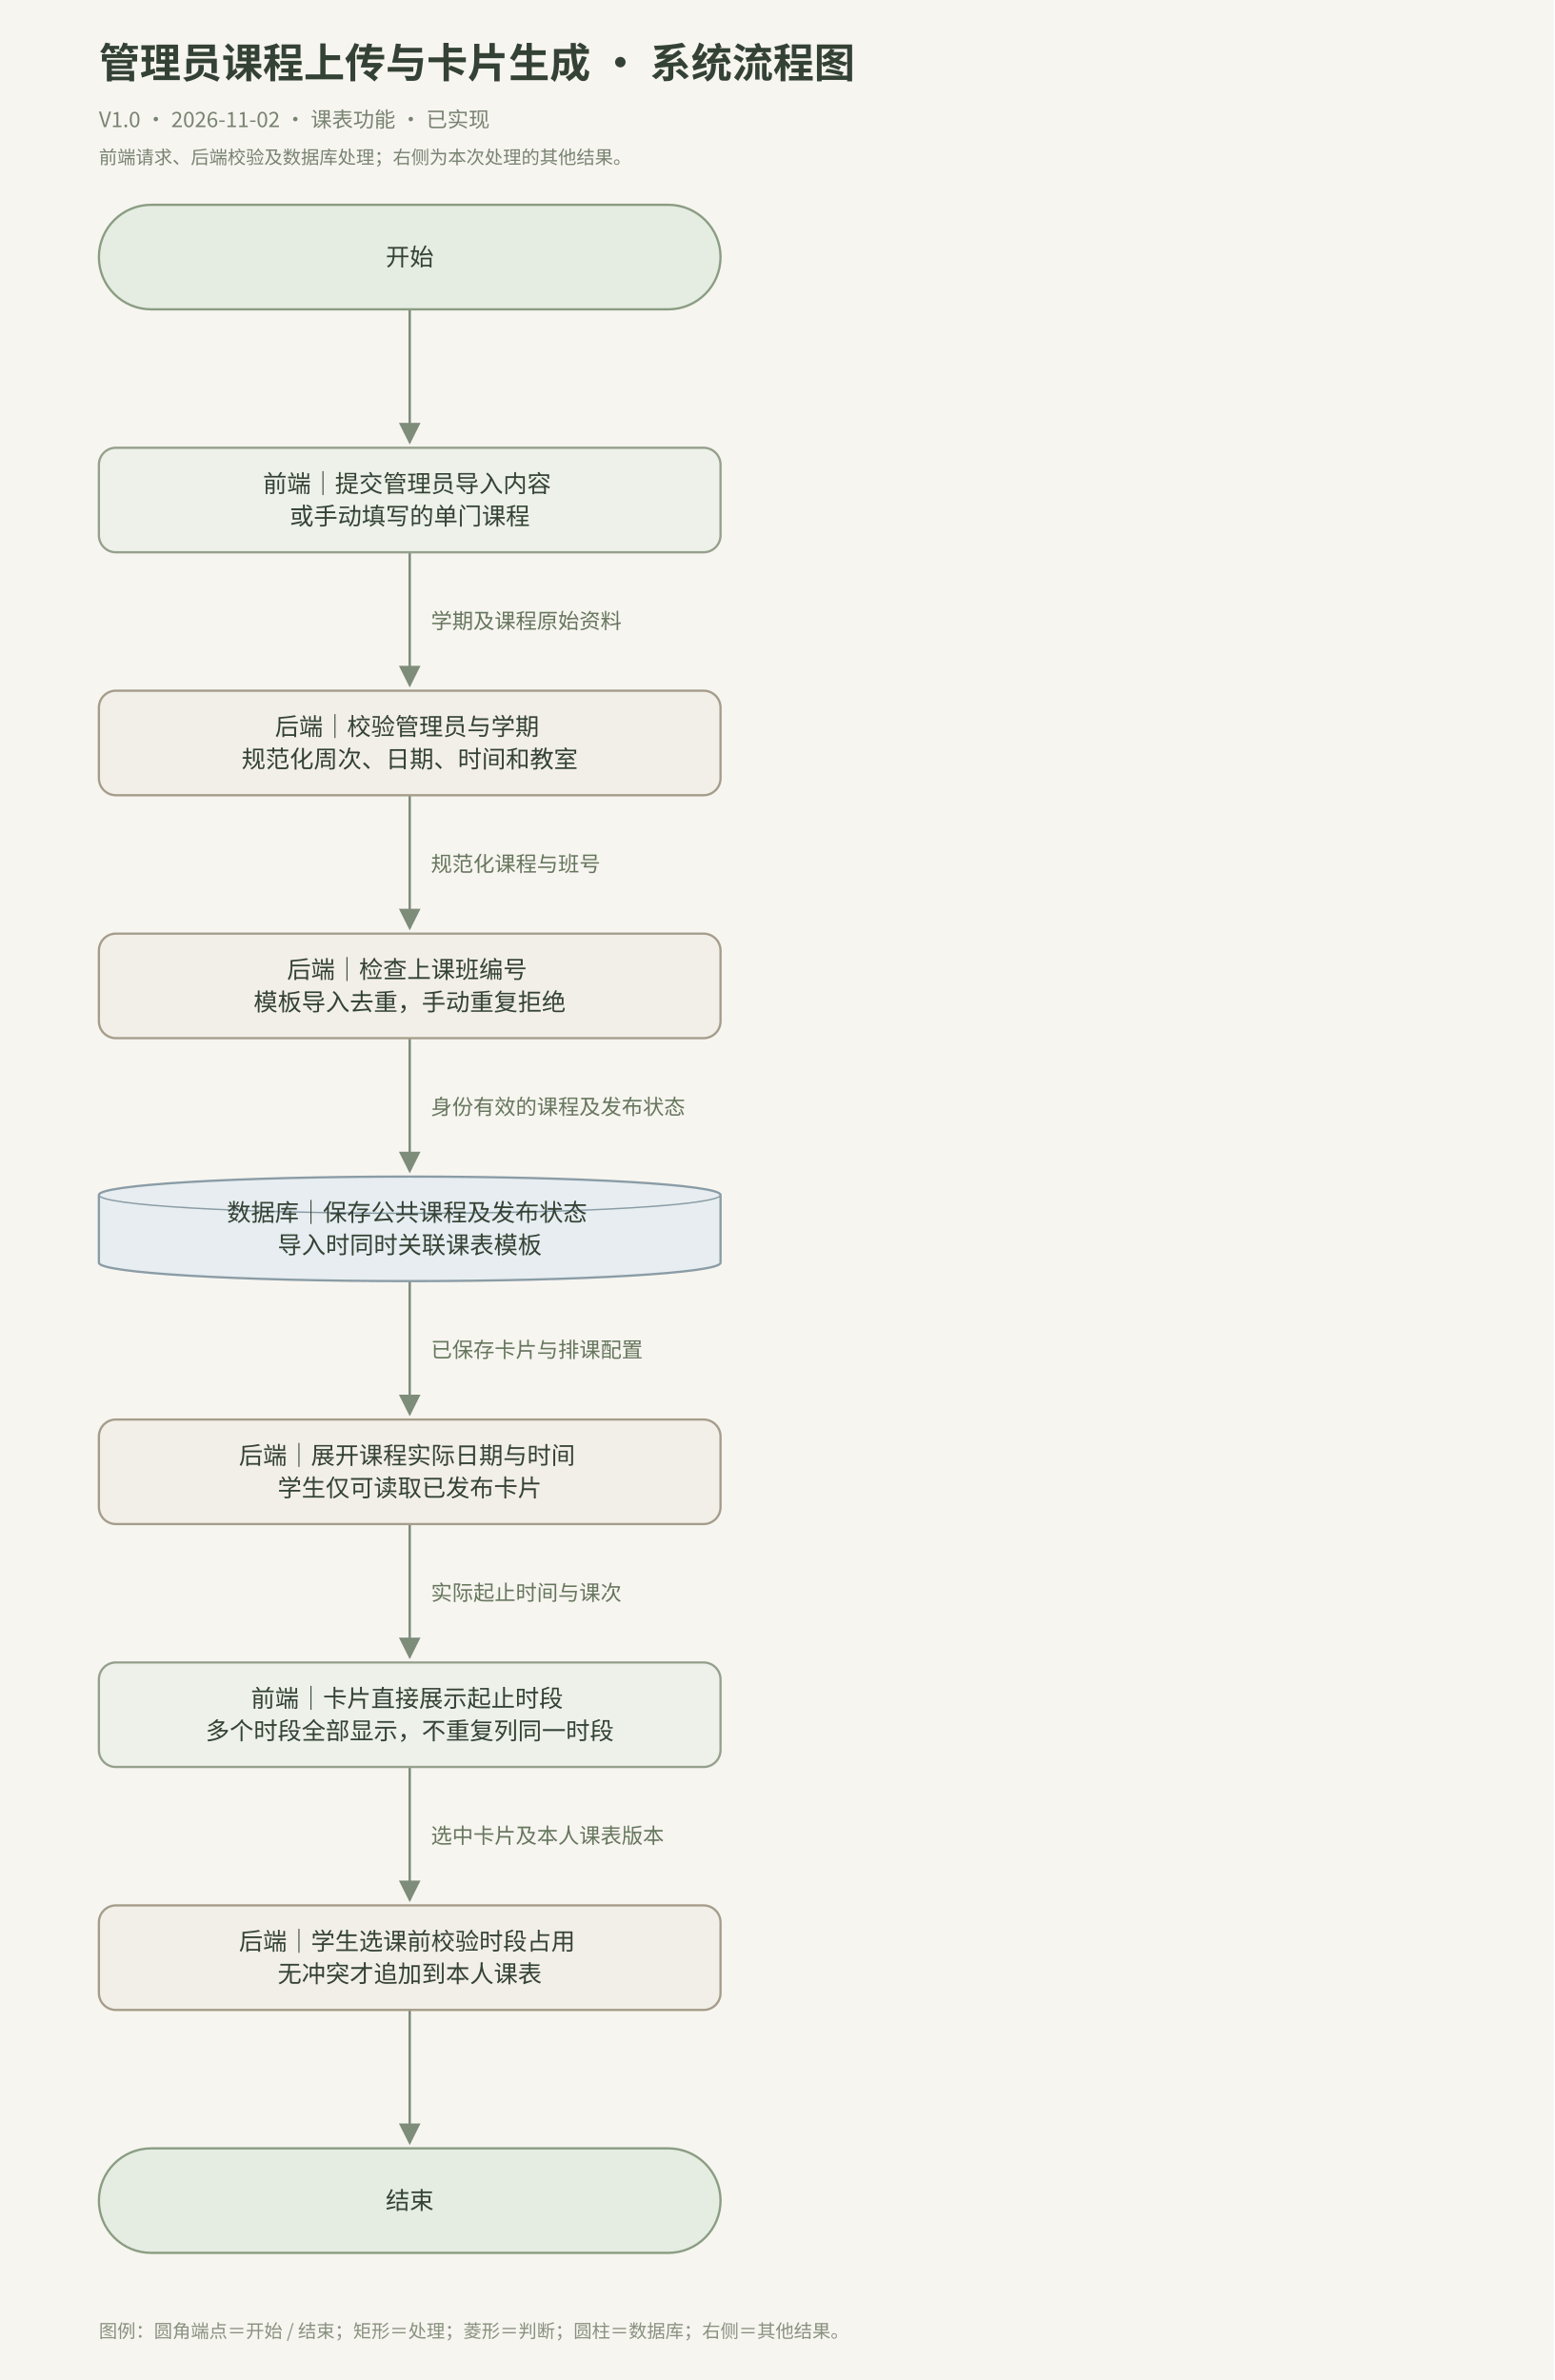
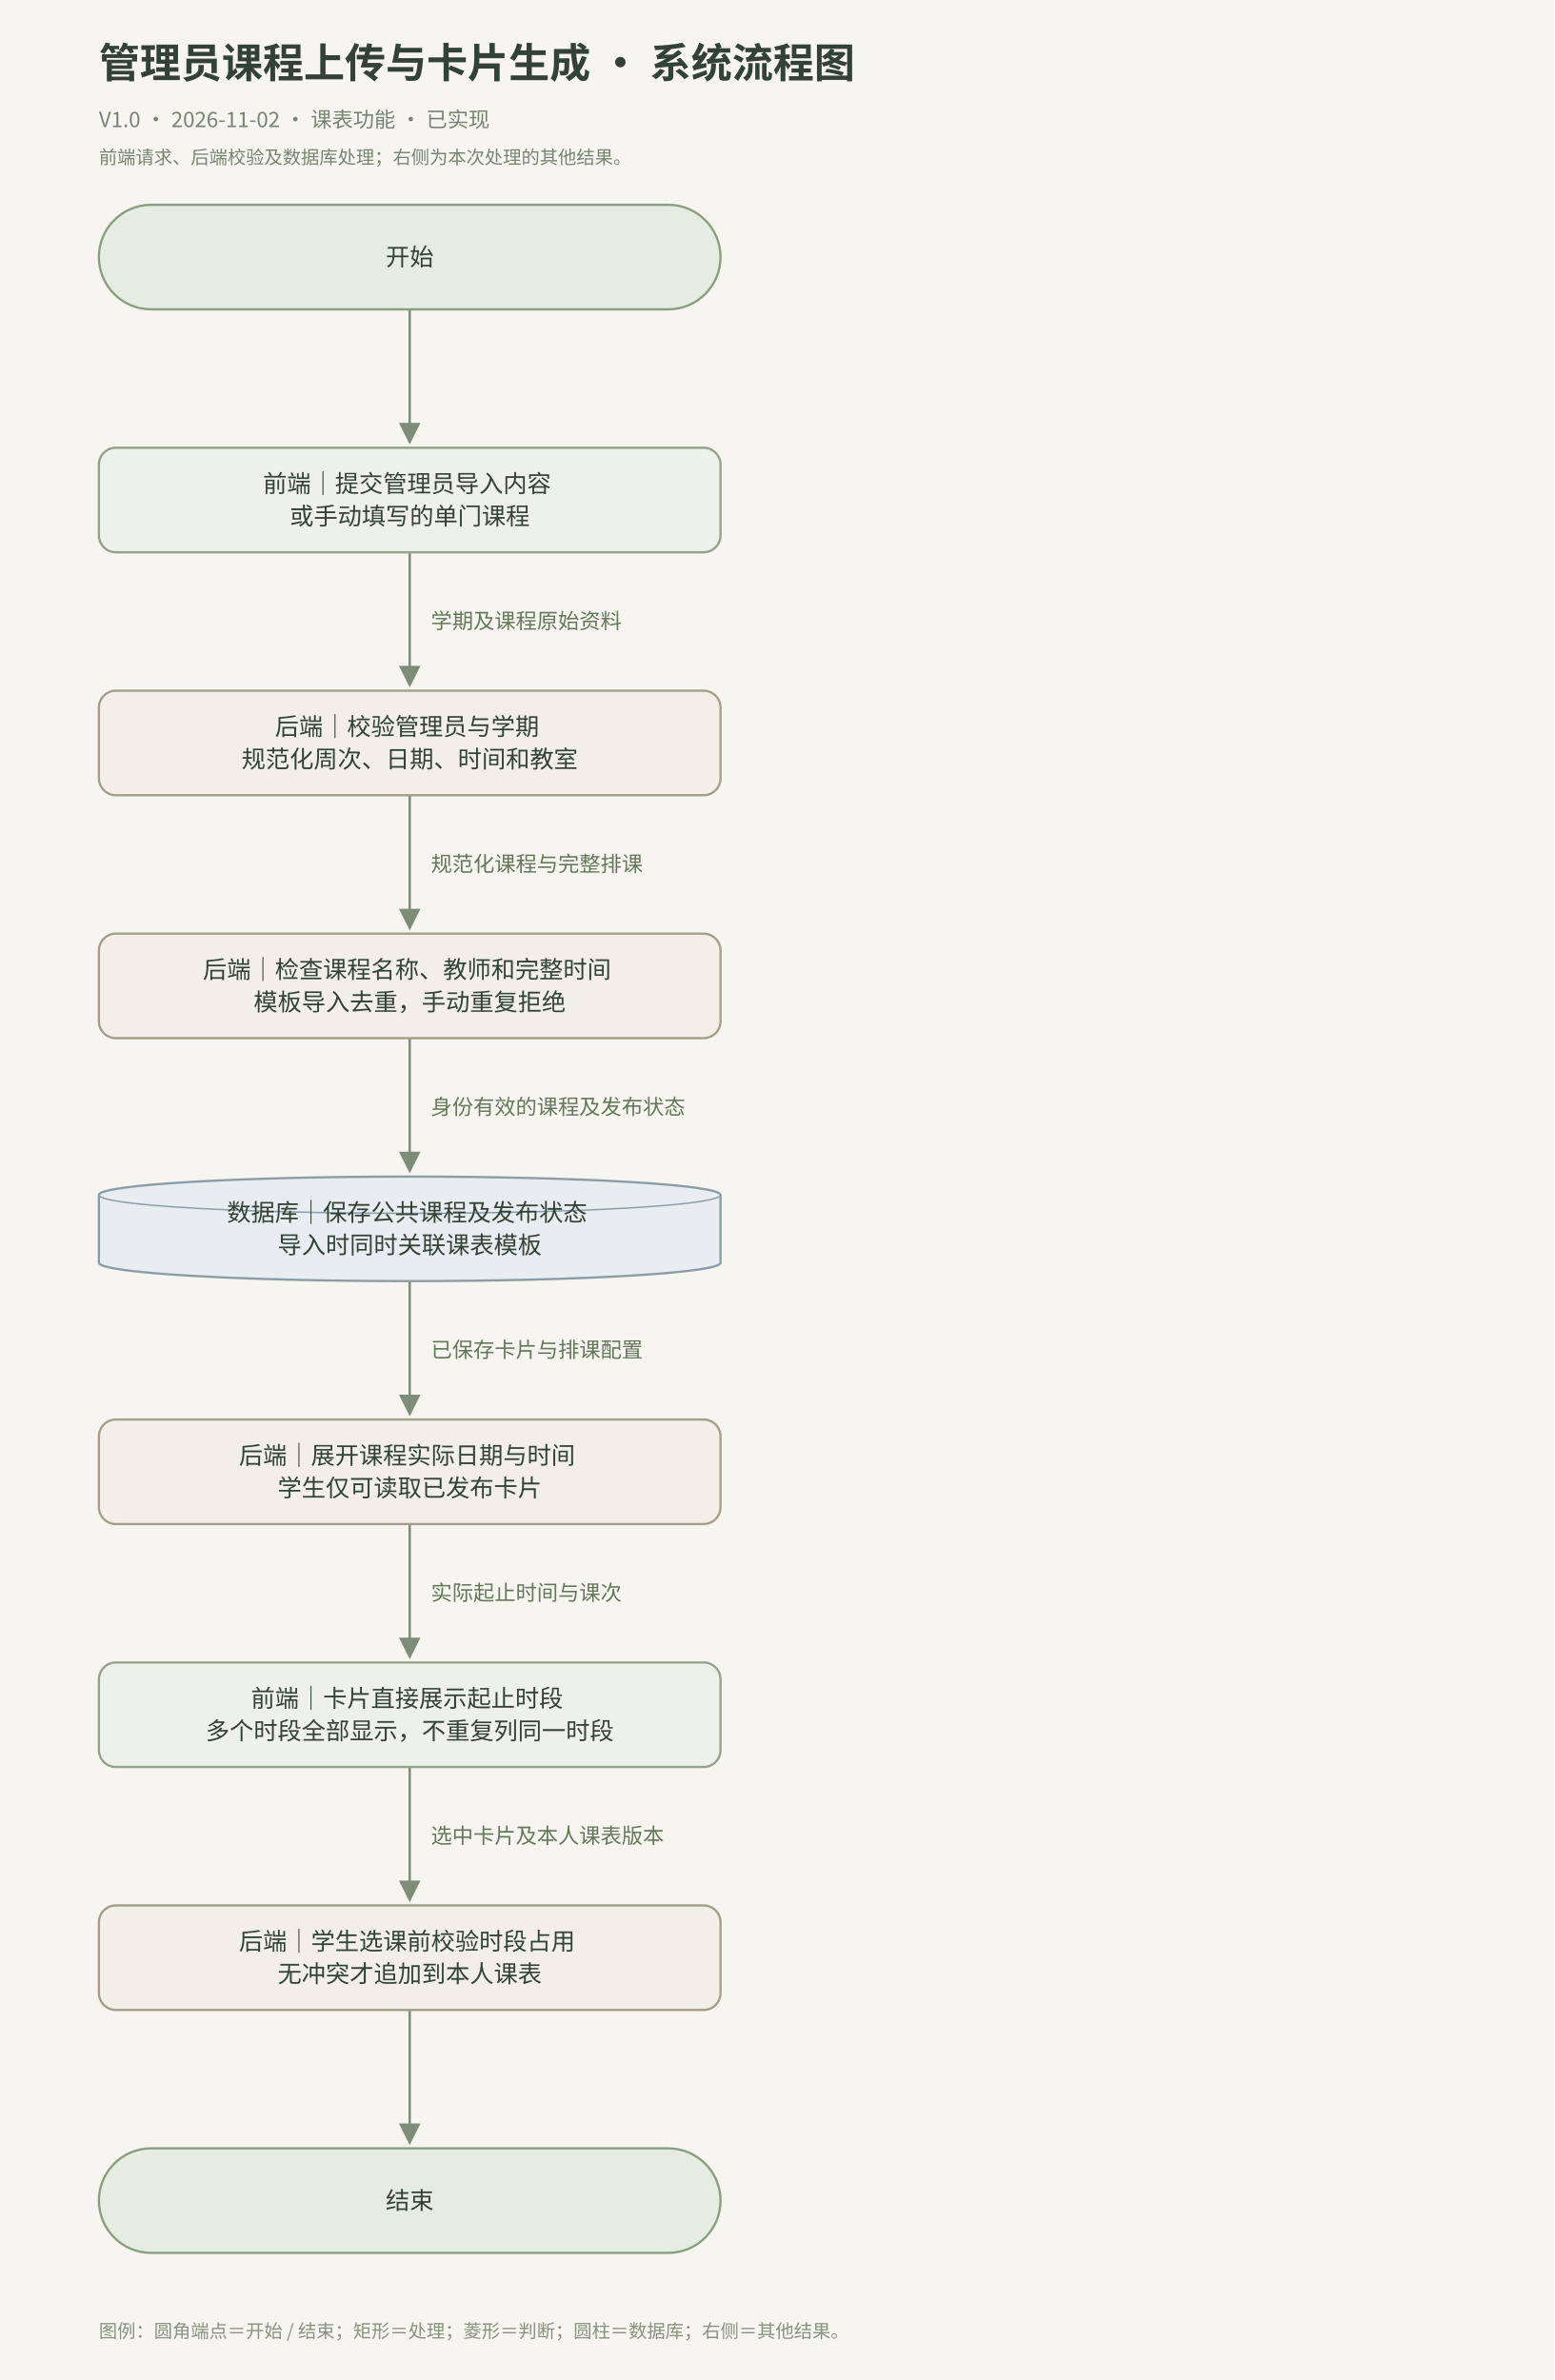
<svg xmlns="http://www.w3.org/2000/svg" width="1100" height="1685" viewBox="0 0 1100 1685" role="img" aria-labelledby="title desc">
  <defs>
    <marker id="arrow" markerWidth="9" markerHeight="9" refX="8" refY="4.5" orient="auto" markerUnits="strokeWidth">
      <path d="M0 0 L9 4.5 L0 9 Z" fill="#7E8C7A" />
    </marker>
  </defs>
  <rect width="1100" height="1685" fill="#F7F5F0" />
  <g font-family="'Microsoft YaHei','PingFang SC','Noto Sans CJK SC',sans-serif" fill="#344235">
    <text x="70" y="55" font-size="29" font-weight="700">管理员课程上传与卡片生成 · 系统流程图</text>
    <text x="70" y="90" font-size="15" fill="#788371">V1.0 · 2026-11-02 · 课表功能 · 已实现</text>
    <text x="70" y="116" font-size="13" fill="#788371">前端请求、后端校验及数据库处理；右侧为本次处理的其他结果。</text>
    <path d="M290.0 219 L290.0 313" stroke="#7E8C7A" stroke-width="1.7" fill="none" marker-end="url(#arrow)" />
    <path d="M290.0 391 L290.0 485" stroke="#7E8C7A" stroke-width="1.7" fill="none" marker-end="url(#arrow)" />
    <text x="305.0" y="445.0" font-size="15" fill="#66765D">学期及课程原始资料</text>
    <path d="M290.0 563 L290.0 657" stroke="#7E8C7A" stroke-width="1.7" fill="none" marker-end="url(#arrow)" />
-     <text x="305.0" y="617.0" font-size="15" fill="#66765D">规范化课程与班号</text>
+     <text x="305.0" y="617.0" font-size="15" fill="#66765D">规范化课程与完整排课</text>
    <path d="M290.0 735 L290.0 829" stroke="#7E8C7A" stroke-width="1.7" fill="none" marker-end="url(#arrow)" />
    <text x="305.0" y="789.0" font-size="15" fill="#66765D">身份有效的课程及发布状态</text>
    <path d="M290.0 907 L290.0 1001" stroke="#7E8C7A" stroke-width="1.7" fill="none" marker-end="url(#arrow)" />
    <text x="305.0" y="961.0" font-size="15" fill="#66765D">已保存卡片与排课配置</text>
    <path d="M290.0 1079 L290.0 1173" stroke="#7E8C7A" stroke-width="1.7" fill="none" marker-end="url(#arrow)" />
    <text x="305.0" y="1133.0" font-size="15" fill="#66765D">实际起止时间与课次</text>
    <path d="M290.0 1251 L290.0 1345" stroke="#7E8C7A" stroke-width="1.7" fill="none" marker-end="url(#arrow)" />
    <text x="305.0" y="1305.0" font-size="15" fill="#66765D">选中卡片及本人课表版本</text>
    <path d="M290.0 1423 L290.0 1517" stroke="#7E8C7A" stroke-width="1.7" fill="none" marker-end="url(#arrow)" />
    <rect x="70" y="145" width="440" height="74" rx="37.0" fill="#E5ECE2" stroke="#8A9D82" stroke-width="1.6" />
    <text text-anchor="middle" font-size="17">
      <tspan x="290.0" y="188.0">开始</tspan>
    </text>
    <rect x="70" y="317" width="440" height="74" rx="12" fill="#EDF1E9" stroke="#95A08D" stroke-width="1.6" />
    <text text-anchor="middle" font-size="17">
      <tspan x="290.0" y="348.5">前端｜提交管理员导入内容</tspan>
      <tspan x="290.0" y="371.5">或手动填写的单门课程</tspan>
    </text>
    <rect x="70" y="489" width="440" height="74" rx="12" fill="#F2EFE8" stroke="#A59D8B" stroke-width="1.6" />
    <text text-anchor="middle" font-size="17">
      <tspan x="290.0" y="520.5">后端｜校验管理员与学期</tspan>
      <tspan x="290.0" y="543.5">规范化周次、日期、时间和教室</tspan>
    </text>
    <rect x="70" y="661" width="440" height="74" rx="12" fill="#F2EFE8" stroke="#A59D8B" stroke-width="1.6" />
    <text text-anchor="middle" font-size="17">
-       <tspan x="290.0" y="692.5">后端｜检查上课班编号</tspan>
+       <tspan x="290.0" y="692.5">后端｜检查课程名称、教师和完整时间</tspan>
      <tspan x="290.0" y="715.5">模板导入去重，手动重复拒绝</tspan>
    </text>
    <path d="M70 846 A220.0 13 0 0 1 510 846 L510 894 A220.0 13 0 0 1 70 894 Z" fill="#E7EDF0" stroke="#8A9CA6" stroke-width="1.6" />
    <path d="M70 846 A220.0 13 0 0 0 510 846" stroke="#8A9CA6" fill="none" />
    <text text-anchor="middle" font-size="17">
      <tspan x="290.0" y="864.5">数据库｜保存公共课程及发布状态</tspan>
      <tspan x="290.0" y="887.5">导入时同时关联课表模板</tspan>
    </text>
    <rect x="70" y="1005" width="440" height="74" rx="12" fill="#F2EFE8" stroke="#A59D8B" stroke-width="1.6" />
    <text text-anchor="middle" font-size="17">
      <tspan x="290.0" y="1036.5">后端｜展开课程实际日期与时间</tspan>
      <tspan x="290.0" y="1059.5">学生仅可读取已发布卡片</tspan>
    </text>
    <rect x="70" y="1177" width="440" height="74" rx="12" fill="#EDF1E9" stroke="#95A08D" stroke-width="1.6" />
    <text text-anchor="middle" font-size="17">
      <tspan x="290.0" y="1208.5">前端｜卡片直接展示起止时段</tspan>
      <tspan x="290.0" y="1231.5">多个时段全部显示，不重复列同一时段</tspan>
    </text>
    <rect x="70" y="1349" width="440" height="74" rx="12" fill="#F2EFE8" stroke="#A59D8B" stroke-width="1.6" />
    <text text-anchor="middle" font-size="17">
      <tspan x="290.0" y="1380.5">后端｜学生选课前校验时段占用</tspan>
      <tspan x="290.0" y="1403.5">无冲突才追加到本人课表</tspan>
    </text>
    <rect x="70" y="1521" width="440" height="74" rx="37.0" fill="#E5ECE2" stroke="#8A9D82" stroke-width="1.6" />
    <text text-anchor="middle" font-size="17">
      <tspan x="290.0" y="1564.0">结束</tspan>
    </text>
    <text x="70" y="1655" font-size="13" fill="#88917F">图例：圆角端点＝开始 / 结束；矩形＝处理；菱形＝判断；圆柱＝数据库；右侧＝其他结果。</text>
  </g>
</svg>
